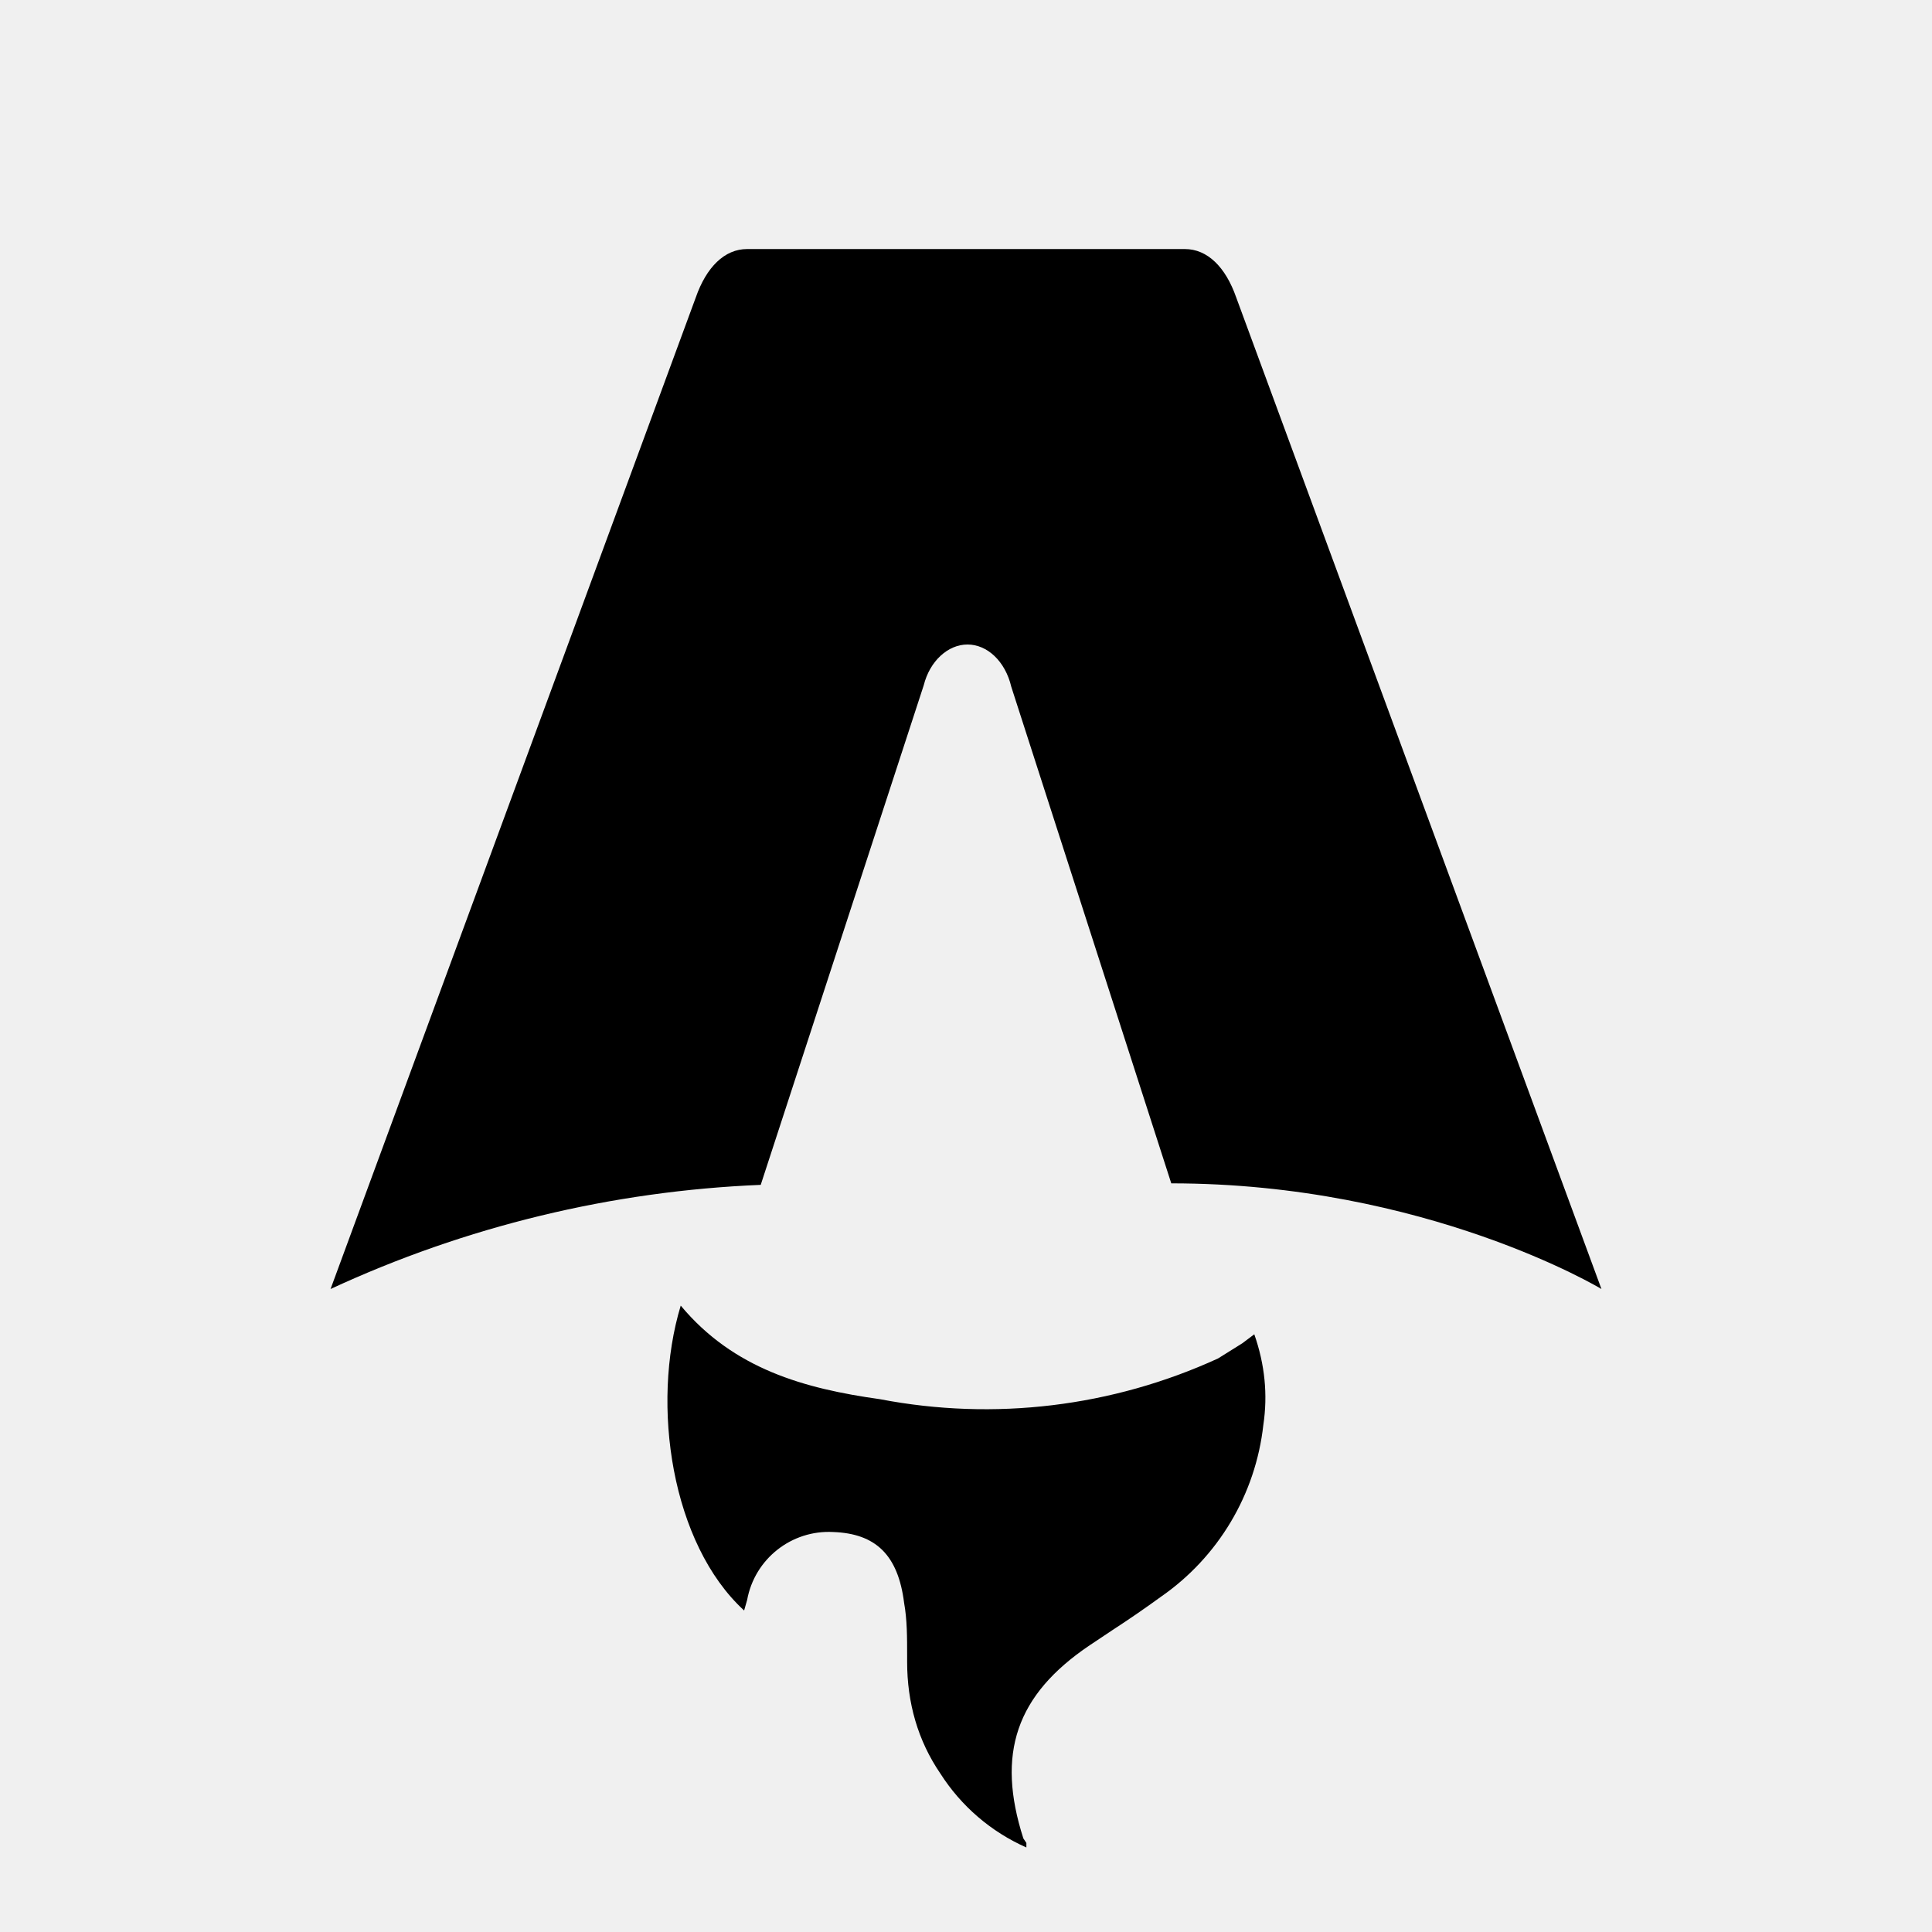
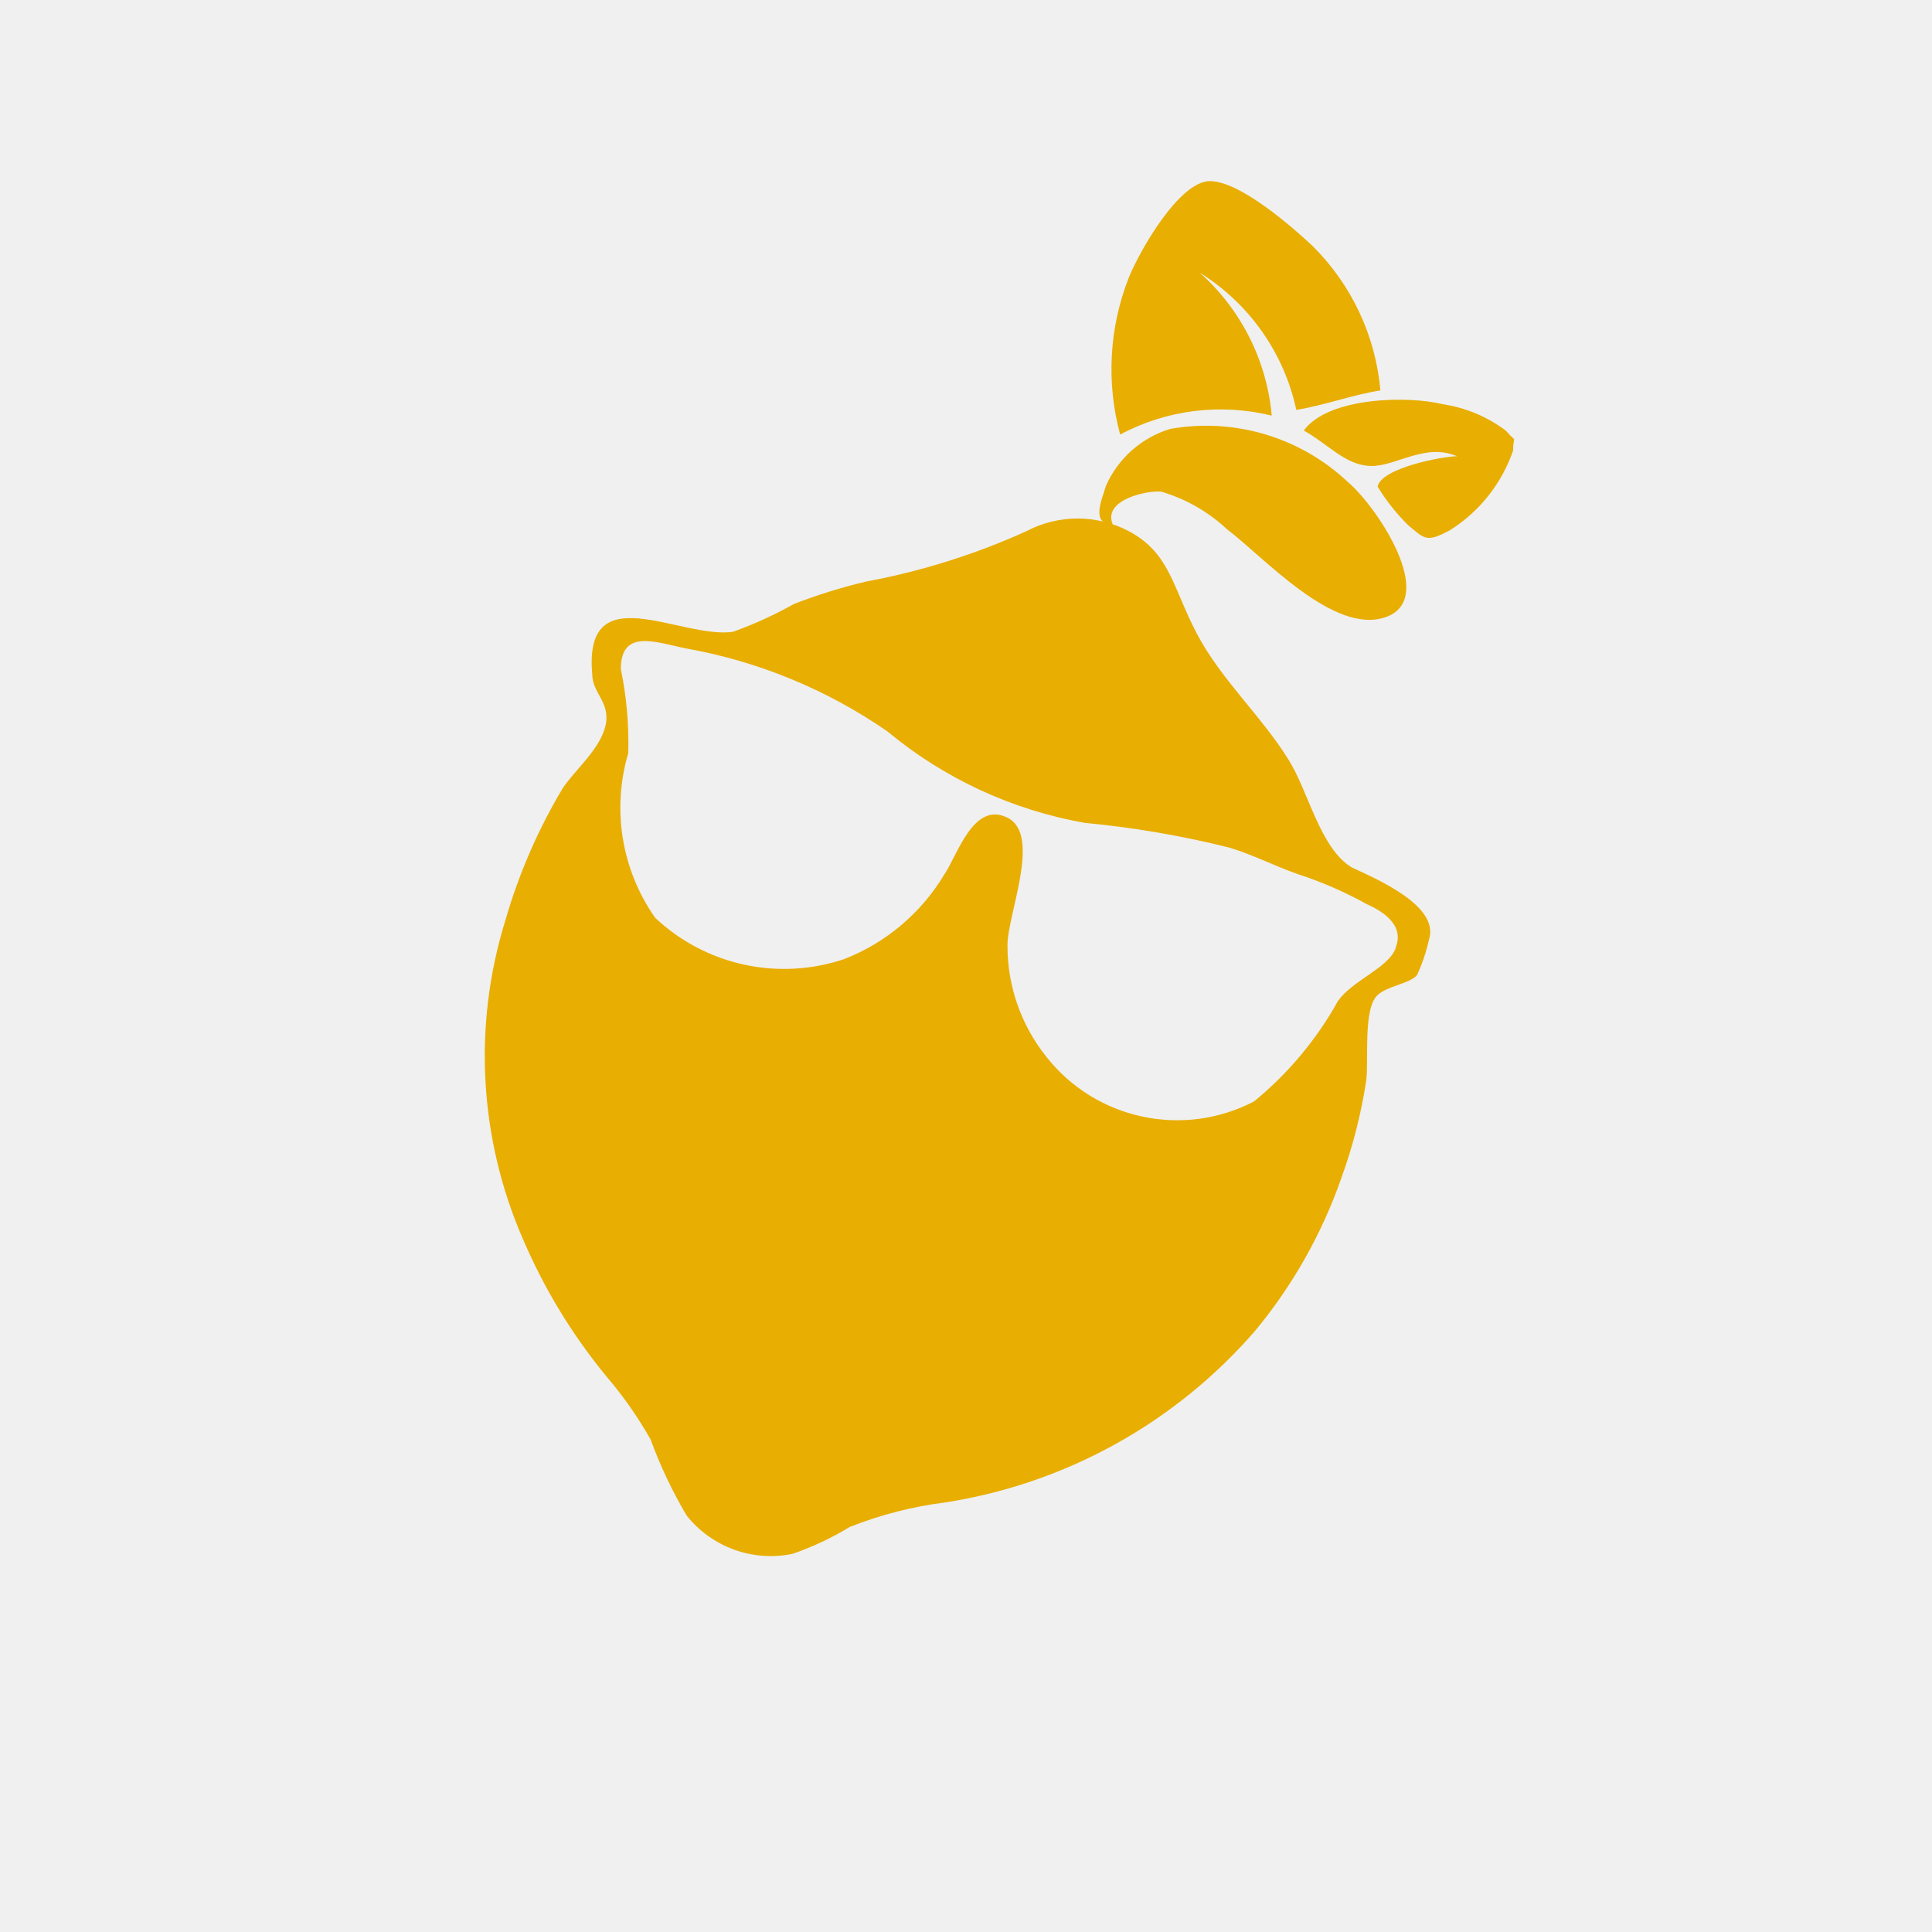
- <svg xmlns="http://www.w3.org/2000/svg" fill="none" viewBox="0 0 128 128">
-   <path d="M50.4 78.5a75.1 75.1 0 0 0-28.5 6.9l24.2-65.7c.7-2 1.9-3.2 3.4-3.2h29c1.5 0 2.7 1.2 3.4 3.2l24.2 65.7s-11.6-7-28.5-7L67 45.5c-.4-1.7-1.6-2.8-2.9-2.8-1.3 0-2.5 1.1-2.9 2.7L50.4 78.5Zm-1.1 28.2Zm-4.2-20.2c-2 6.6-.6 15.8 4.2 20.2a17.5 17.5 0 0 1 .2-.7 5.5 5.5 0 0 1 5.7-4.5c2.8.1 4.3 1.5 4.7 4.7.2 1.1.2 2.3.2 3.5v.4c0 2.7.7 5.2 2.2 7.4a13 13 0 0 0 5.7 4.9v-.3l-.2-.3c-1.8-5.6-.5-9.5 4.4-12.8l1.5-1a73 73 0 0 0 3.2-2.2 16 16 0 0 0 6.8-11.4c.3-2 .1-4-.6-6l-.8.6-1.6 1a37 37 0 0 1-22.4 2.7c-5-.7-9.7-2-13.2-6.2Z" />
-   <style>
-         path { fill: #000; }
-         @media (prefers-color-scheme: dark) {
-             path { fill: #FFF; }
-         }
-     </style>
+ <svg xmlns="http://www.w3.org/2000/svg" viewBox="0 0 32 32">
+   <g id="SVGRepo_bgCarrier" stroke-width="0" />
+   <g id="SVGRepo_tracerCarrier" stroke-linecap="round" stroke-linejoin="round" />
+   <g id="SVGRepo_iconCarrier">
+     <g fill="none" fill-rule="evenodd">
+       <circle cx="16" cy="16" r="16" fill-rule="nonzero" />
+       <g fill="#E8AE01">
+         <path d="M23.897 6.695c-.569-.142-1.895-.123-2.302.436.407.227.691.577 1.108.587.417.01.9-.389 1.43-.161-.227 0-1.25.19-1.316.502.143.235.315.451.511.644.266.218.294.294.692.076a2.53 2.53 0 001.042-1.317c0-.284.085-.095-.123-.331a2.302 2.302 0 00-1.042-.436zm-5.343.502a3.534 3.534 0 012.51-.313 3.6 3.6 0 00-1.193-2.368c.82.51 1.397 1.33 1.6 2.273.465-.075.948-.255 1.393-.322a3.846 3.846 0 00-1.127-2.396C21.424 3.777 20.543 3 20.04 3s-1.156 1.137-1.345 1.601a4.15 4.15 0 00-.142 2.596z" />
+         <path d="M18.43 8.684c-.17-.407.578-.568.806-.54.407.12.78.334 1.09.625.596.446 1.77 1.763 2.633 1.45.862-.313-.161-1.838-.635-2.236a3.42 3.42 0 00-2.937-.88c-.478.143-.87.49-1.07.946-.057.209-.265.635.114.635z" />
+         <path d="M22.39 14.368c-.53-.322-.72-1.27-1.051-1.79-.455-.73-1.118-1.326-1.516-2.084-.398-.758-.445-1.336-1.127-1.696a1.819 1.819 0 00-1.696 0c-.847.384-1.738.664-2.653.834a9.17 9.17 0 00-1.193.37 6.679 6.679 0 01-1.014.463c-.872.123-2.482-.947-2.33.71 0 .304.312.465.217.853-.094.389-.511.73-.71 1.033a9.294 9.294 0 00-.948 2.188 7.579 7.579 0 00.294 5.277c.35.82.817 1.586 1.383 2.274.277.323.52.672.73 1.042.16.438.36.86.597 1.26a1.78 1.78 0 001.752.635 4.86 4.86 0 00.948-.445 6.461 6.461 0 011.591-.408 8.526 8.526 0 005.125-2.842 8.195 8.195 0 001.431-2.539 8.482 8.482 0 00.407-1.591c.048-.341-.056-1.204.19-1.43.16-.153.54-.19.654-.333a2.96 2.96 0 00.198-.587c.18-.559-.871-1.004-1.278-1.194zm.72 1.355c-.142.322-.7.512-.947.853a5.76 5.76 0 01-1.392 1.667 2.757 2.757 0 01-3.44-.739 2.937 2.937 0 01-.644-1.847c0-.521.569-1.829 0-2.113-.568-.284-.833.635-1.051.948a3.354 3.354 0 01-1.649 1.392 3.117 3.117 0 01-3.135-.682 3.174 3.174 0 01-.446-2.728 6.082 6.082 0 00-.123-1.393c0-.682.597-.436 1.08-.341a8.47 8.47 0 013.335 1.374 7.03 7.03 0 003.268 1.515c.805.076 1.603.212 2.388.408.388.114.748.303 1.127.436.4.13.788.297 1.156.502.256.113.625.34.483.71l-.01.038z" fill-rule="nonzero" />
+       </g>
+     </g>
+   </g>
</svg>
